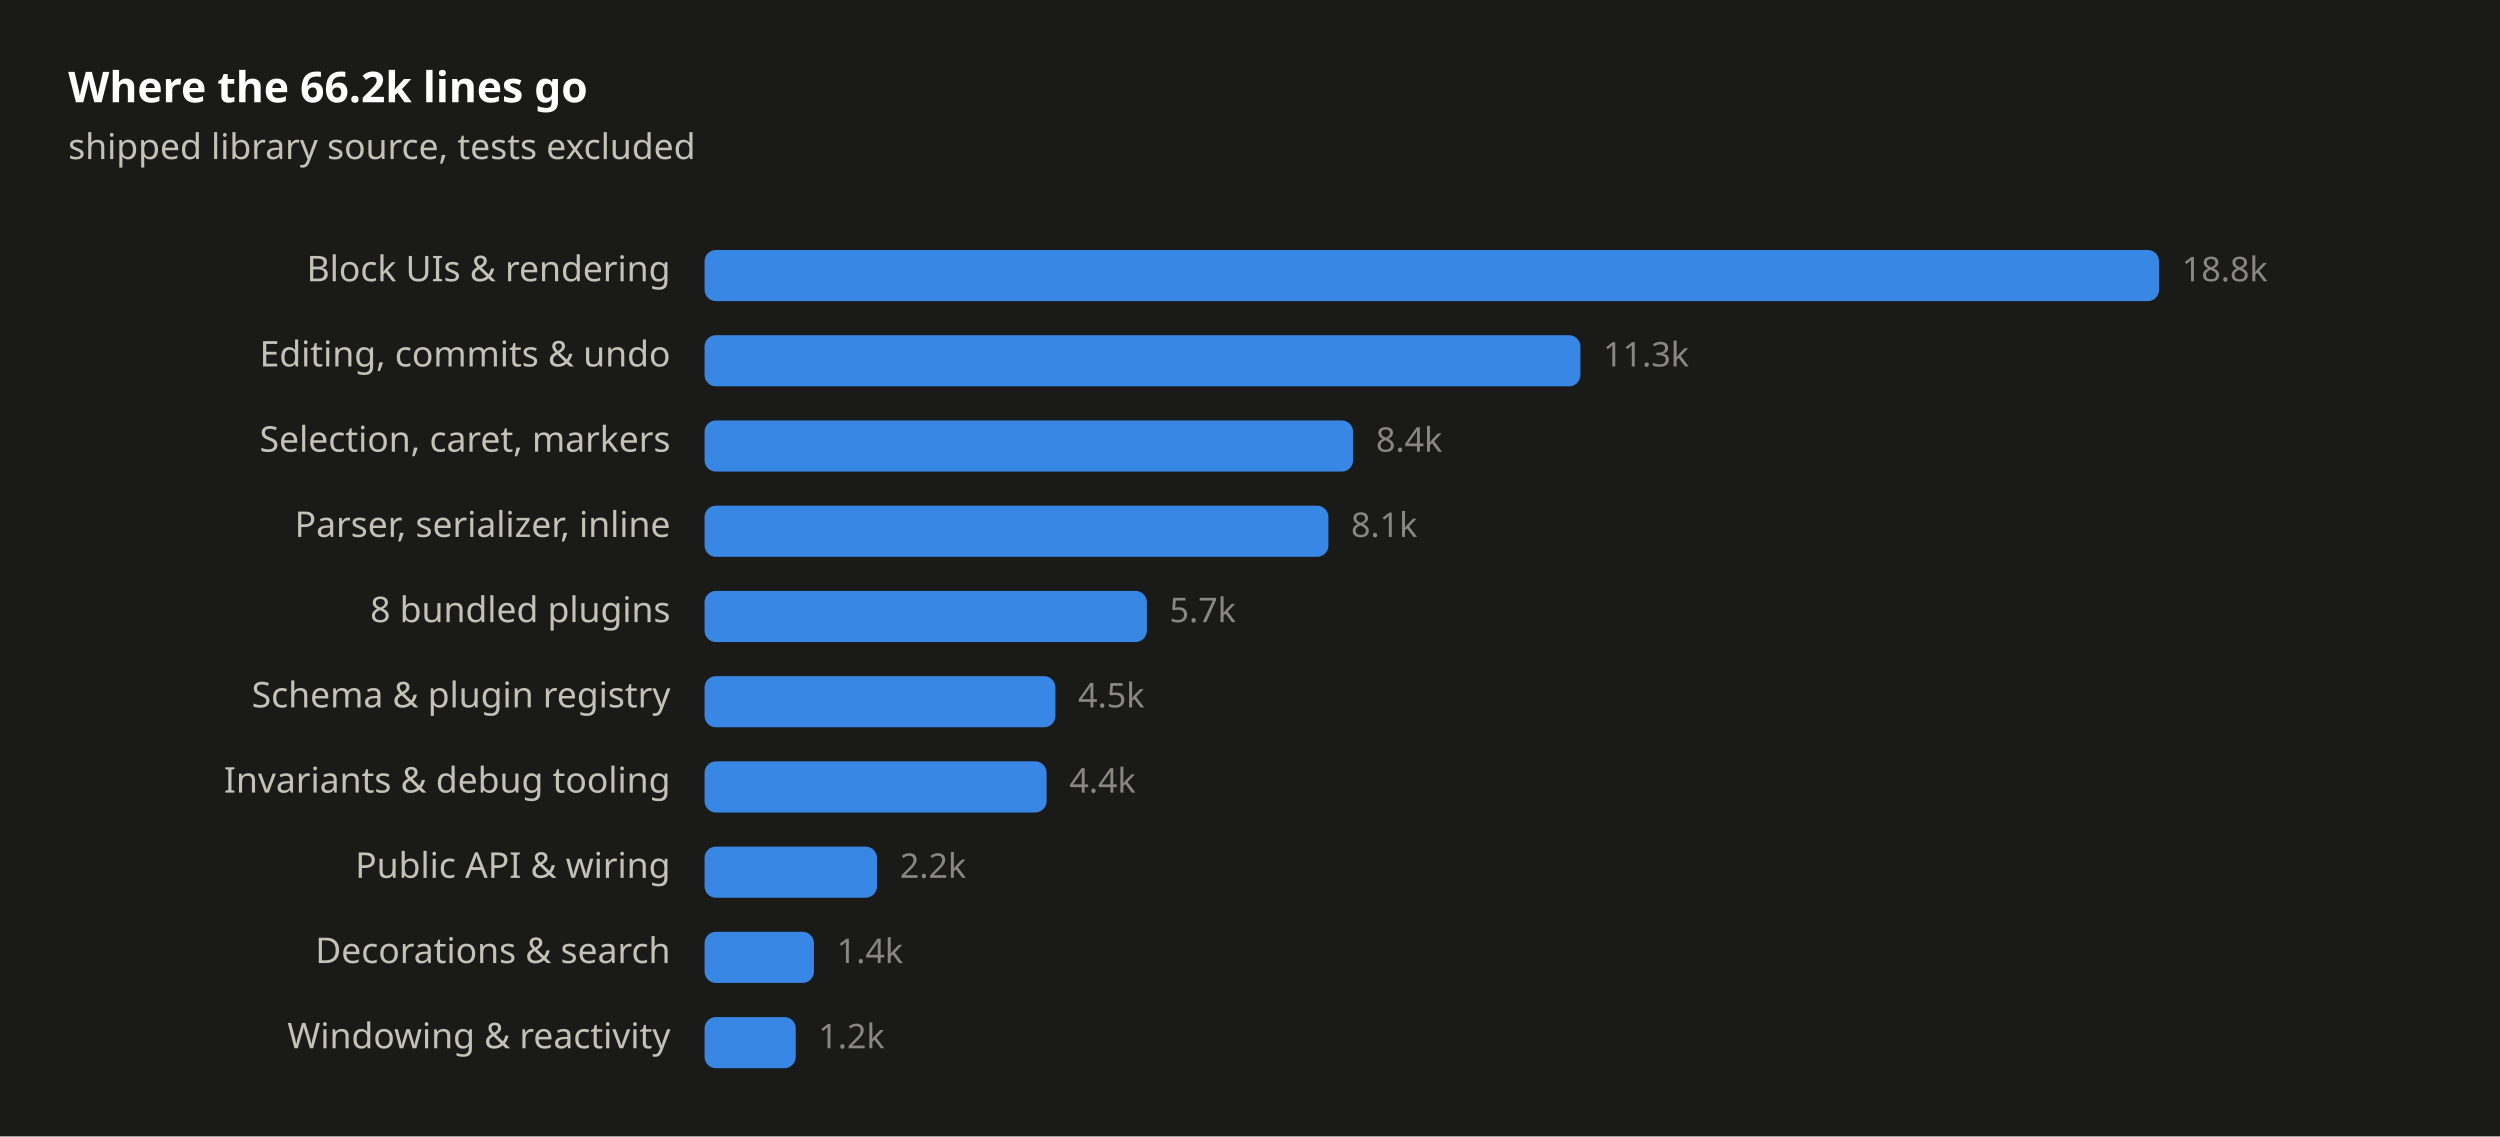
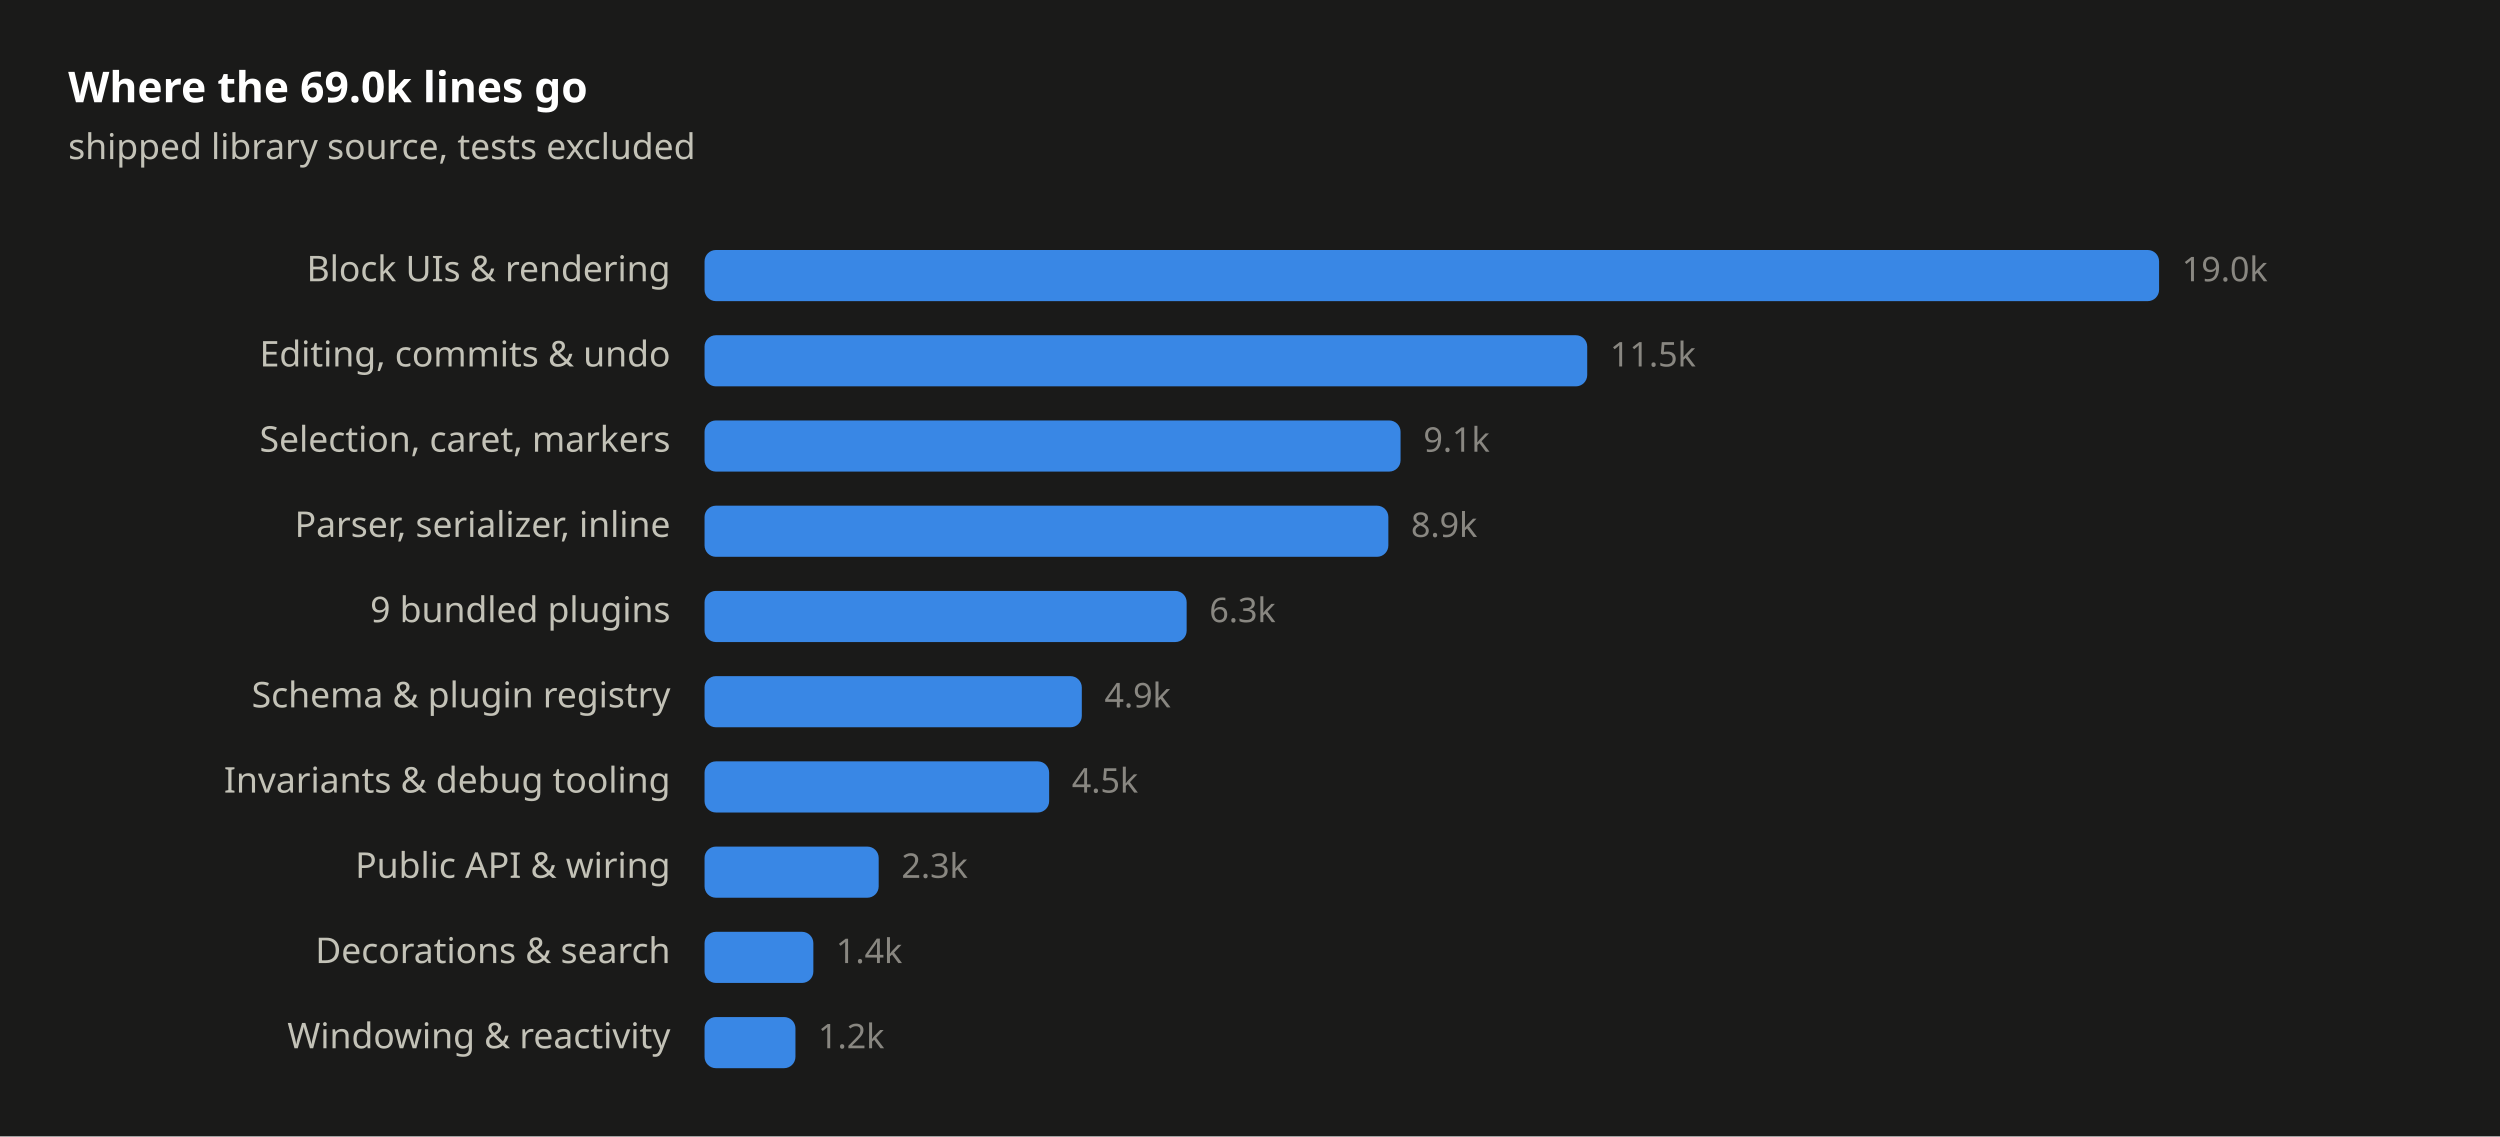
- <svg xmlns="http://www.w3.org/2000/svg" width="880" height="400" viewBox="0 0 880 400" role="img" aria-label="Library source by area: Block UIs &amp; rendering 18.8k, Editing, commits &amp; undo 11.3k, Selection, caret, markers 8.4k, Parser, serializer, inline 8.1k, 8 bundled plugins 5.7k, Schema &amp; plugin registry 4.5k, Invariants &amp; debug tooling 4.4k, Public API &amp; wiring 2.2k, Decorations &amp; search 1.4k, Windowing &amp; reactivity 1.2k. About 66.2k lines total.">
+ <svg xmlns="http://www.w3.org/2000/svg" width="880" height="400" viewBox="0 0 880 400" role="img" aria-label="Library source by area: Block UIs &amp; rendering 19.0k, Editing, commits &amp; undo 11.5k, Selection, caret, markers 9.1k, Parser, serializer, inline 8.9k, 9 bundled plugins 6.3k, Schema &amp; plugin registry 4.9k, Invariants &amp; debug tooling 4.5k, Public API &amp; wiring 2.3k, Decorations &amp; search 1.4k, Windowing &amp; reactivity 1.2k. About 69.0k lines total.">
  <rect width="880" height="400" fill="#1a1a19" />
-   <text x="24" y="36" font-family="system-ui, sans-serif" font-size="15" font-weight="600" fill="#ffffff" text-anchor="start">Where the 66.2k lines go</text>
+   <text x="24" y="36" font-family="system-ui, sans-serif" font-size="15" font-weight="600" fill="#ffffff" text-anchor="start">Where the 69.0k lines go</text>
  <text x="24" y="56" font-family="system-ui, sans-serif" font-size="12.5" font-weight="400" fill="#c3c2b7" text-anchor="start">shipped library source, tests excluded</text>
  <text x="236" y="99" font-family="system-ui, sans-serif" font-size="12.5" font-weight="400" fill="#c3c2b7" text-anchor="end">Block UIs &amp; rendering</text>
  <rect x="248" y="88" width="512.0" height="18" rx="4" fill="#3987e5" />
-   <text x="768" y="99" font-family="system-ui, sans-serif" font-size="12" font-weight="400" fill="#898781" text-anchor="start" style="font-variant-numeric:tabular-nums">18.8k</text>
+   <text x="768" y="99" font-family="system-ui, sans-serif" font-size="12" font-weight="400" fill="#898781" text-anchor="start" style="font-variant-numeric:tabular-nums">19.0k</text>
  <text x="236" y="129" font-family="system-ui, sans-serif" font-size="12.5" font-weight="400" fill="#c3c2b7" text-anchor="end">Editing, commits &amp; undo</text>
-   <rect x="248" y="118" width="308.3" height="18" rx="4" fill="#3987e5" />
-   <text x="564.298" y="129" font-family="system-ui, sans-serif" font-size="12" font-weight="400" fill="#898781" text-anchor="start" style="font-variant-numeric:tabular-nums">11.3k</text>
+   <rect x="248" y="118" width="310.7" height="18" rx="4" fill="#3987e5" />
+   <text x="566.726" y="129" font-family="system-ui, sans-serif" font-size="12" font-weight="400" fill="#898781" text-anchor="start" style="font-variant-numeric:tabular-nums">11.5k</text>
  <text x="236" y="159" font-family="system-ui, sans-serif" font-size="12.5" font-weight="400" fill="#c3c2b7" text-anchor="end">Selection, caret, markers</text>
-   <rect x="248" y="148" width="228.3" height="18" rx="4" fill="#3987e5" />
-   <text x="484.335" y="159" font-family="system-ui, sans-serif" font-size="12" font-weight="400" fill="#898781" text-anchor="start" style="font-variant-numeric:tabular-nums">8.4k</text>
+   <rect x="248" y="148" width="245.0" height="18" rx="4" fill="#3987e5" />
+   <text x="501.039" y="159" font-family="system-ui, sans-serif" font-size="12" font-weight="400" fill="#898781" text-anchor="start" style="font-variant-numeric:tabular-nums">9.1k</text>
  <text x="236" y="189" font-family="system-ui, sans-serif" font-size="12.5" font-weight="400" fill="#c3c2b7" text-anchor="end">Parser, serializer, inline</text>
-   <rect x="248" y="178" width="219.6" height="18" rx="4" fill="#3987e5" />
-   <text x="475.553" y="189" font-family="system-ui, sans-serif" font-size="12" font-weight="400" fill="#898781" text-anchor="start" style="font-variant-numeric:tabular-nums">8.1k</text>
-   <text x="236" y="219" font-family="system-ui, sans-serif" font-size="12.5" font-weight="400" fill="#c3c2b7" text-anchor="end">8 bundled plugins</text>
-   <rect x="248" y="208" width="155.7" height="18" rx="4" fill="#3987e5" />
-   <text x="411.685" y="219" font-family="system-ui, sans-serif" font-size="12" font-weight="400" fill="#898781" text-anchor="start" style="font-variant-numeric:tabular-nums">5.7k</text>
+   <rect x="248" y="178" width="240.7" height="18" rx="4" fill="#3987e5" />
+   <text x="496.665" y="189" font-family="system-ui, sans-serif" font-size="12" font-weight="400" fill="#898781" text-anchor="start" style="font-variant-numeric:tabular-nums">8.9k</text>
+   <text x="236" y="219" font-family="system-ui, sans-serif" font-size="12.5" font-weight="400" fill="#c3c2b7" text-anchor="end">9 bundled plugins</text>
+   <rect x="248" y="208" width="169.7" height="18" rx="4" fill="#3987e5" />
+   <text x="425.686" y="219" font-family="system-ui, sans-serif" font-size="12" font-weight="400" fill="#898781" text-anchor="start" style="font-variant-numeric:tabular-nums">6.3k</text>
  <text x="236" y="249" font-family="system-ui, sans-serif" font-size="12.5" font-weight="400" fill="#c3c2b7" text-anchor="end">Schema &amp; plugin registry</text>
-   <rect x="248" y="238" width="123.5" height="18" rx="4" fill="#3987e5" />
-   <text x="379.493" y="249" font-family="system-ui, sans-serif" font-size="12" font-weight="400" fill="#898781" text-anchor="start" style="font-variant-numeric:tabular-nums">4.5k</text>
+   <rect x="248" y="238" width="132.8" height="18" rx="4" fill="#3987e5" />
+   <text x="388.779" y="249" font-family="system-ui, sans-serif" font-size="12" font-weight="400" fill="#898781" text-anchor="start" style="font-variant-numeric:tabular-nums">4.9k</text>
  <text x="236" y="279" font-family="system-ui, sans-serif" font-size="12.5" font-weight="400" fill="#c3c2b7" text-anchor="end">Invariants &amp; debug tooling</text>
-   <rect x="248" y="268" width="120.4" height="18" rx="4" fill="#3987e5" />
-   <text x="376.421" y="279" font-family="system-ui, sans-serif" font-size="12" font-weight="400" fill="#898781" text-anchor="start" style="font-variant-numeric:tabular-nums">4.4k</text>
+   <rect x="248" y="268" width="121.3" height="18" rx="4" fill="#3987e5" />
+   <text x="377.277" y="279" font-family="system-ui, sans-serif" font-size="12" font-weight="400" fill="#898781" text-anchor="start" style="font-variant-numeric:tabular-nums">4.5k</text>
  <text x="236" y="309" font-family="system-ui, sans-serif" font-size="12.5" font-weight="400" fill="#c3c2b7" text-anchor="end">Public API &amp; wiring</text>
-   <rect x="248" y="298" width="60.7" height="18" rx="4" fill="#3987e5" />
-   <text x="316.741" y="309" font-family="system-ui, sans-serif" font-size="12" font-weight="400" fill="#898781" text-anchor="start" style="font-variant-numeric:tabular-nums">2.2k</text>
+   <rect x="248" y="298" width="61.3" height="18" rx="4" fill="#3987e5" />
+   <text x="317.314" y="309" font-family="system-ui, sans-serif" font-size="12" font-weight="400" fill="#898781" text-anchor="start" style="font-variant-numeric:tabular-nums">2.3k</text>
  <text x="236" y="339" font-family="system-ui, sans-serif" font-size="12.5" font-weight="400" fill="#c3c2b7" text-anchor="end">Decorations &amp; search</text>
-   <rect x="248" y="328" width="38.5" height="18" rx="4" fill="#3987e5" />
-   <text x="294.527" y="339" font-family="system-ui, sans-serif" font-size="12" font-weight="400" fill="#898781" text-anchor="start" style="font-variant-numeric:tabular-nums">1.4k</text>
+   <rect x="248" y="328" width="38.3" height="18" rx="4" fill="#3987e5" />
+   <text x="294.257" y="339" font-family="system-ui, sans-serif" font-size="12" font-weight="400" fill="#898781" text-anchor="start" style="font-variant-numeric:tabular-nums">1.4k</text>
  <text x="236" y="369" font-family="system-ui, sans-serif" font-size="12.5" font-weight="400" fill="#c3c2b7" text-anchor="end">Windowing &amp; reactivity</text>
-   <rect x="248" y="358" width="32.1" height="18" rx="4" fill="#3987e5" />
-   <text x="288.056" y="369" font-family="system-ui, sans-serif" font-size="12" font-weight="400" fill="#898781" text-anchor="start" style="font-variant-numeric:tabular-nums">1.2k</text>
+   <rect x="248" y="358" width="32.0" height="18" rx="4" fill="#3987e5" />
+   <text x="287.966" y="369" font-family="system-ui, sans-serif" font-size="12" font-weight="400" fill="#898781" text-anchor="start" style="font-variant-numeric:tabular-nums">1.2k</text>
</svg>
